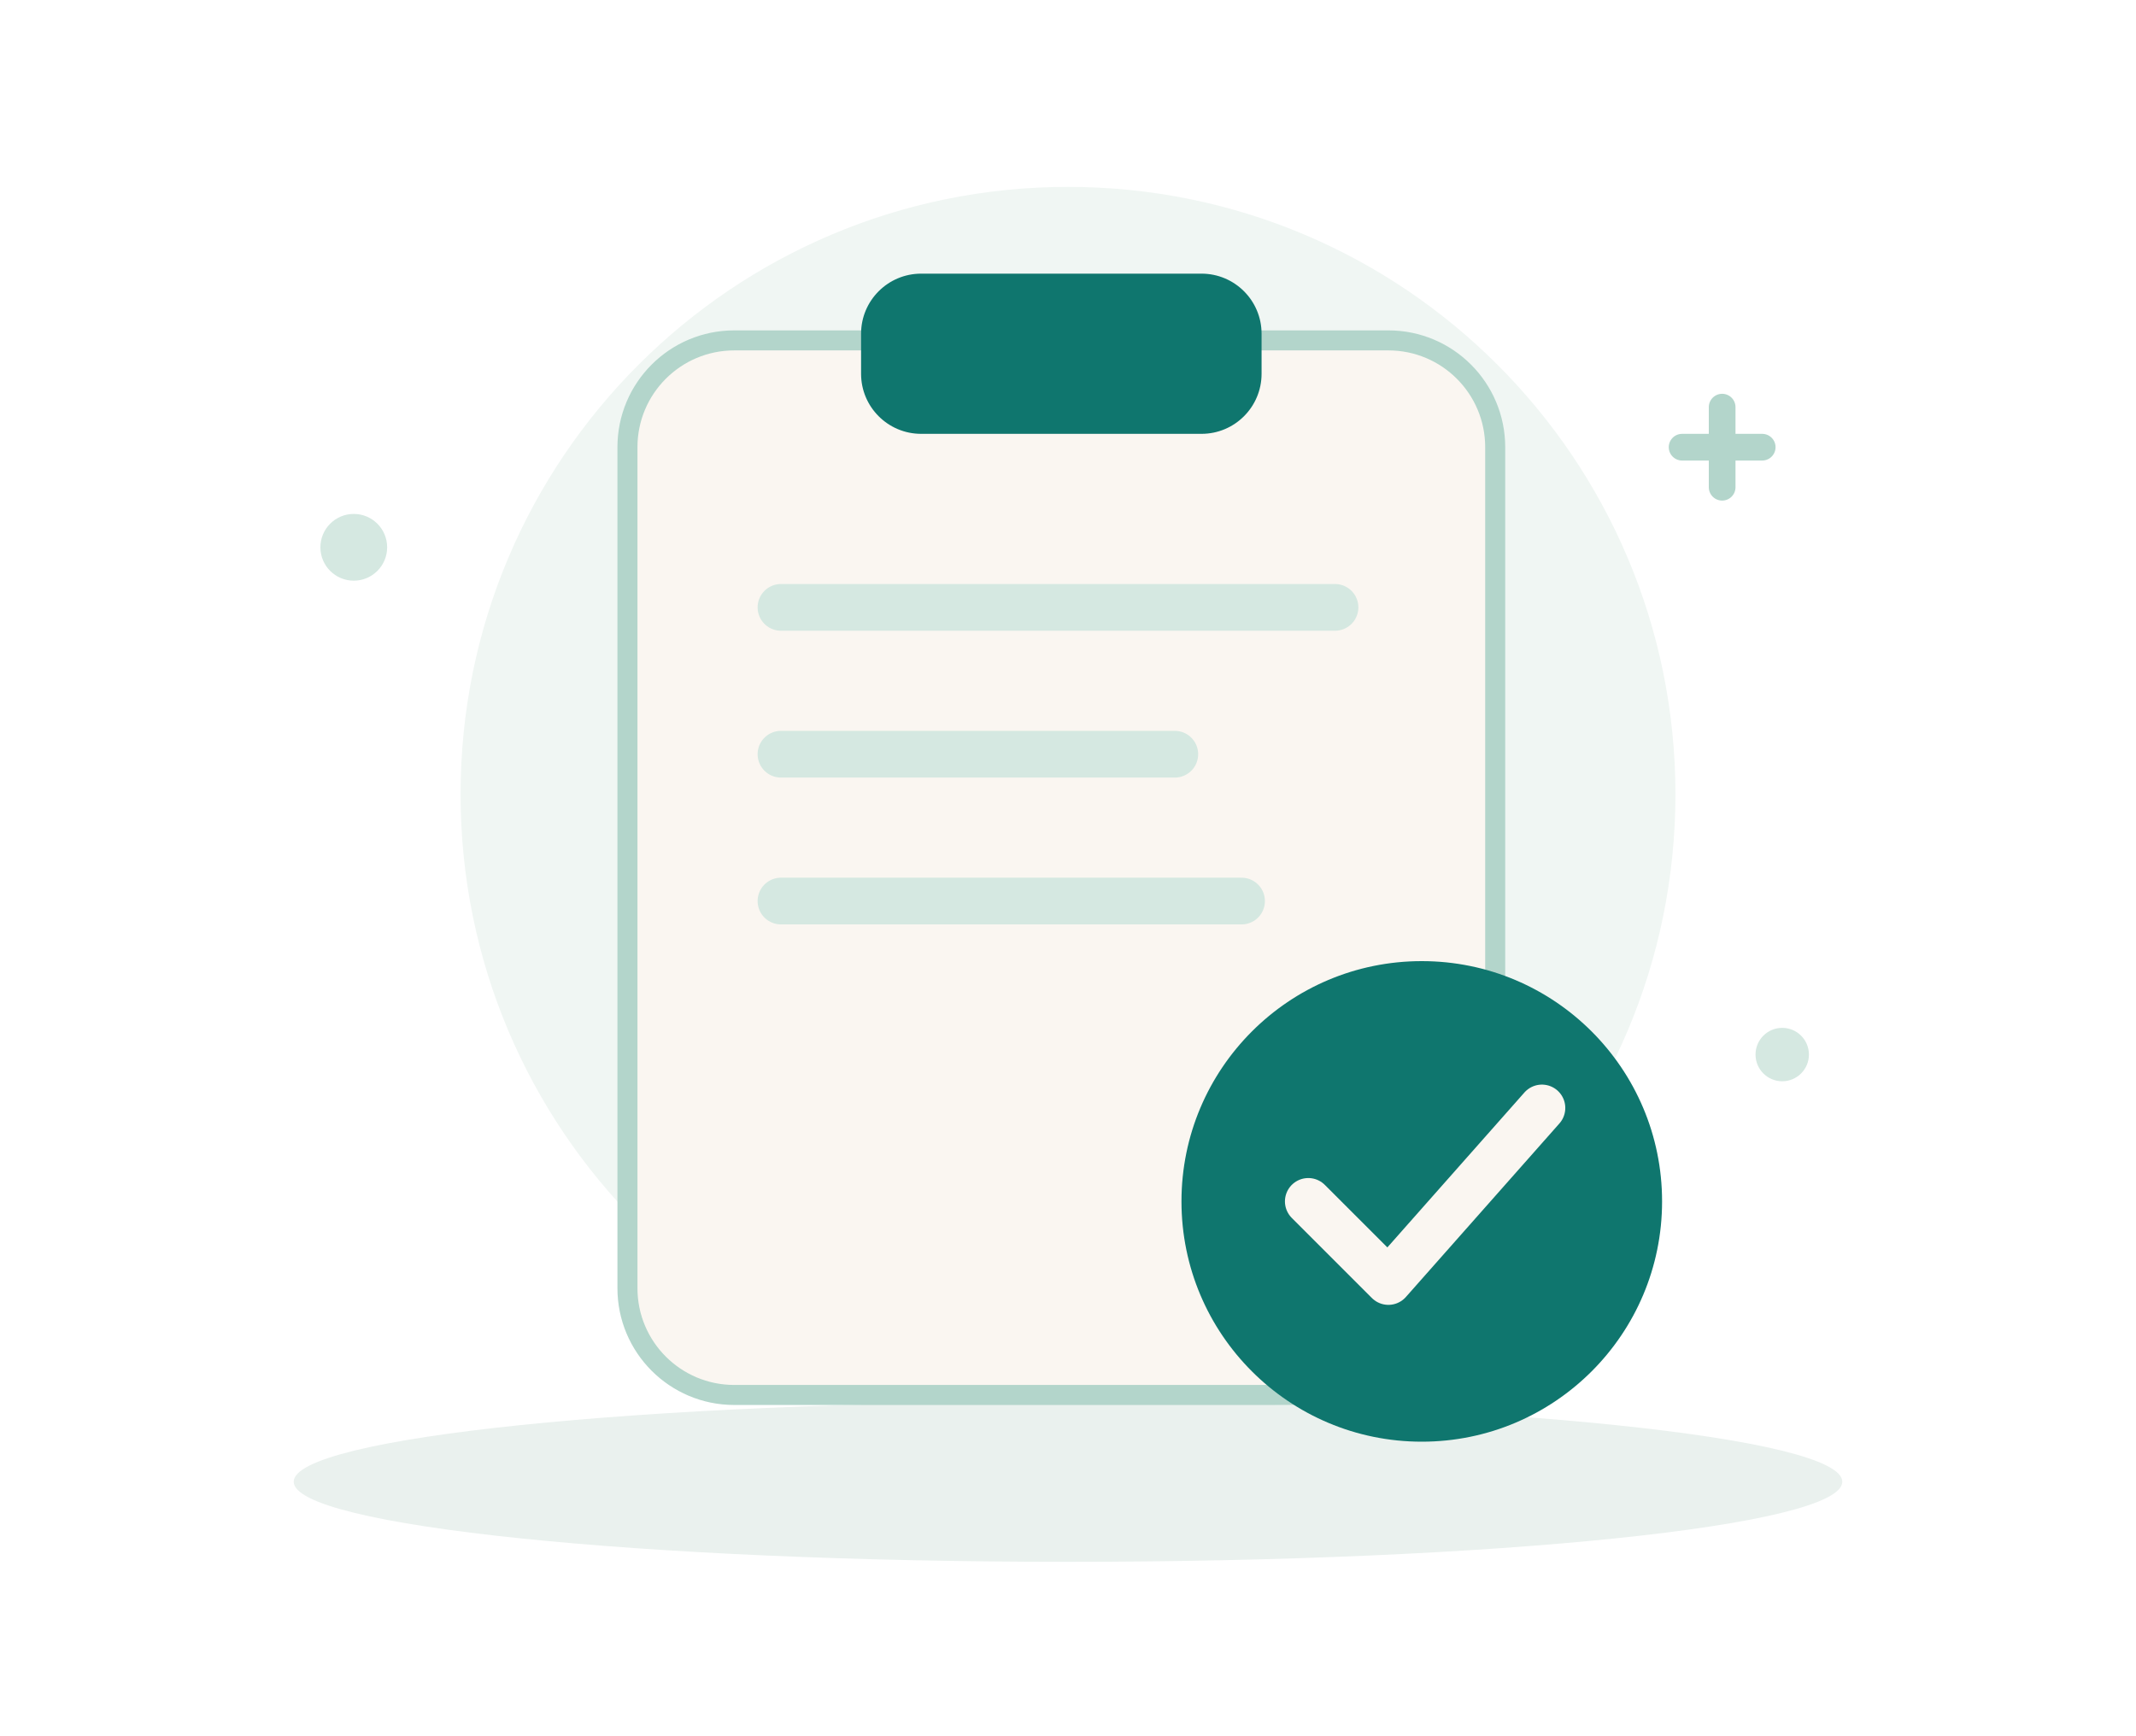
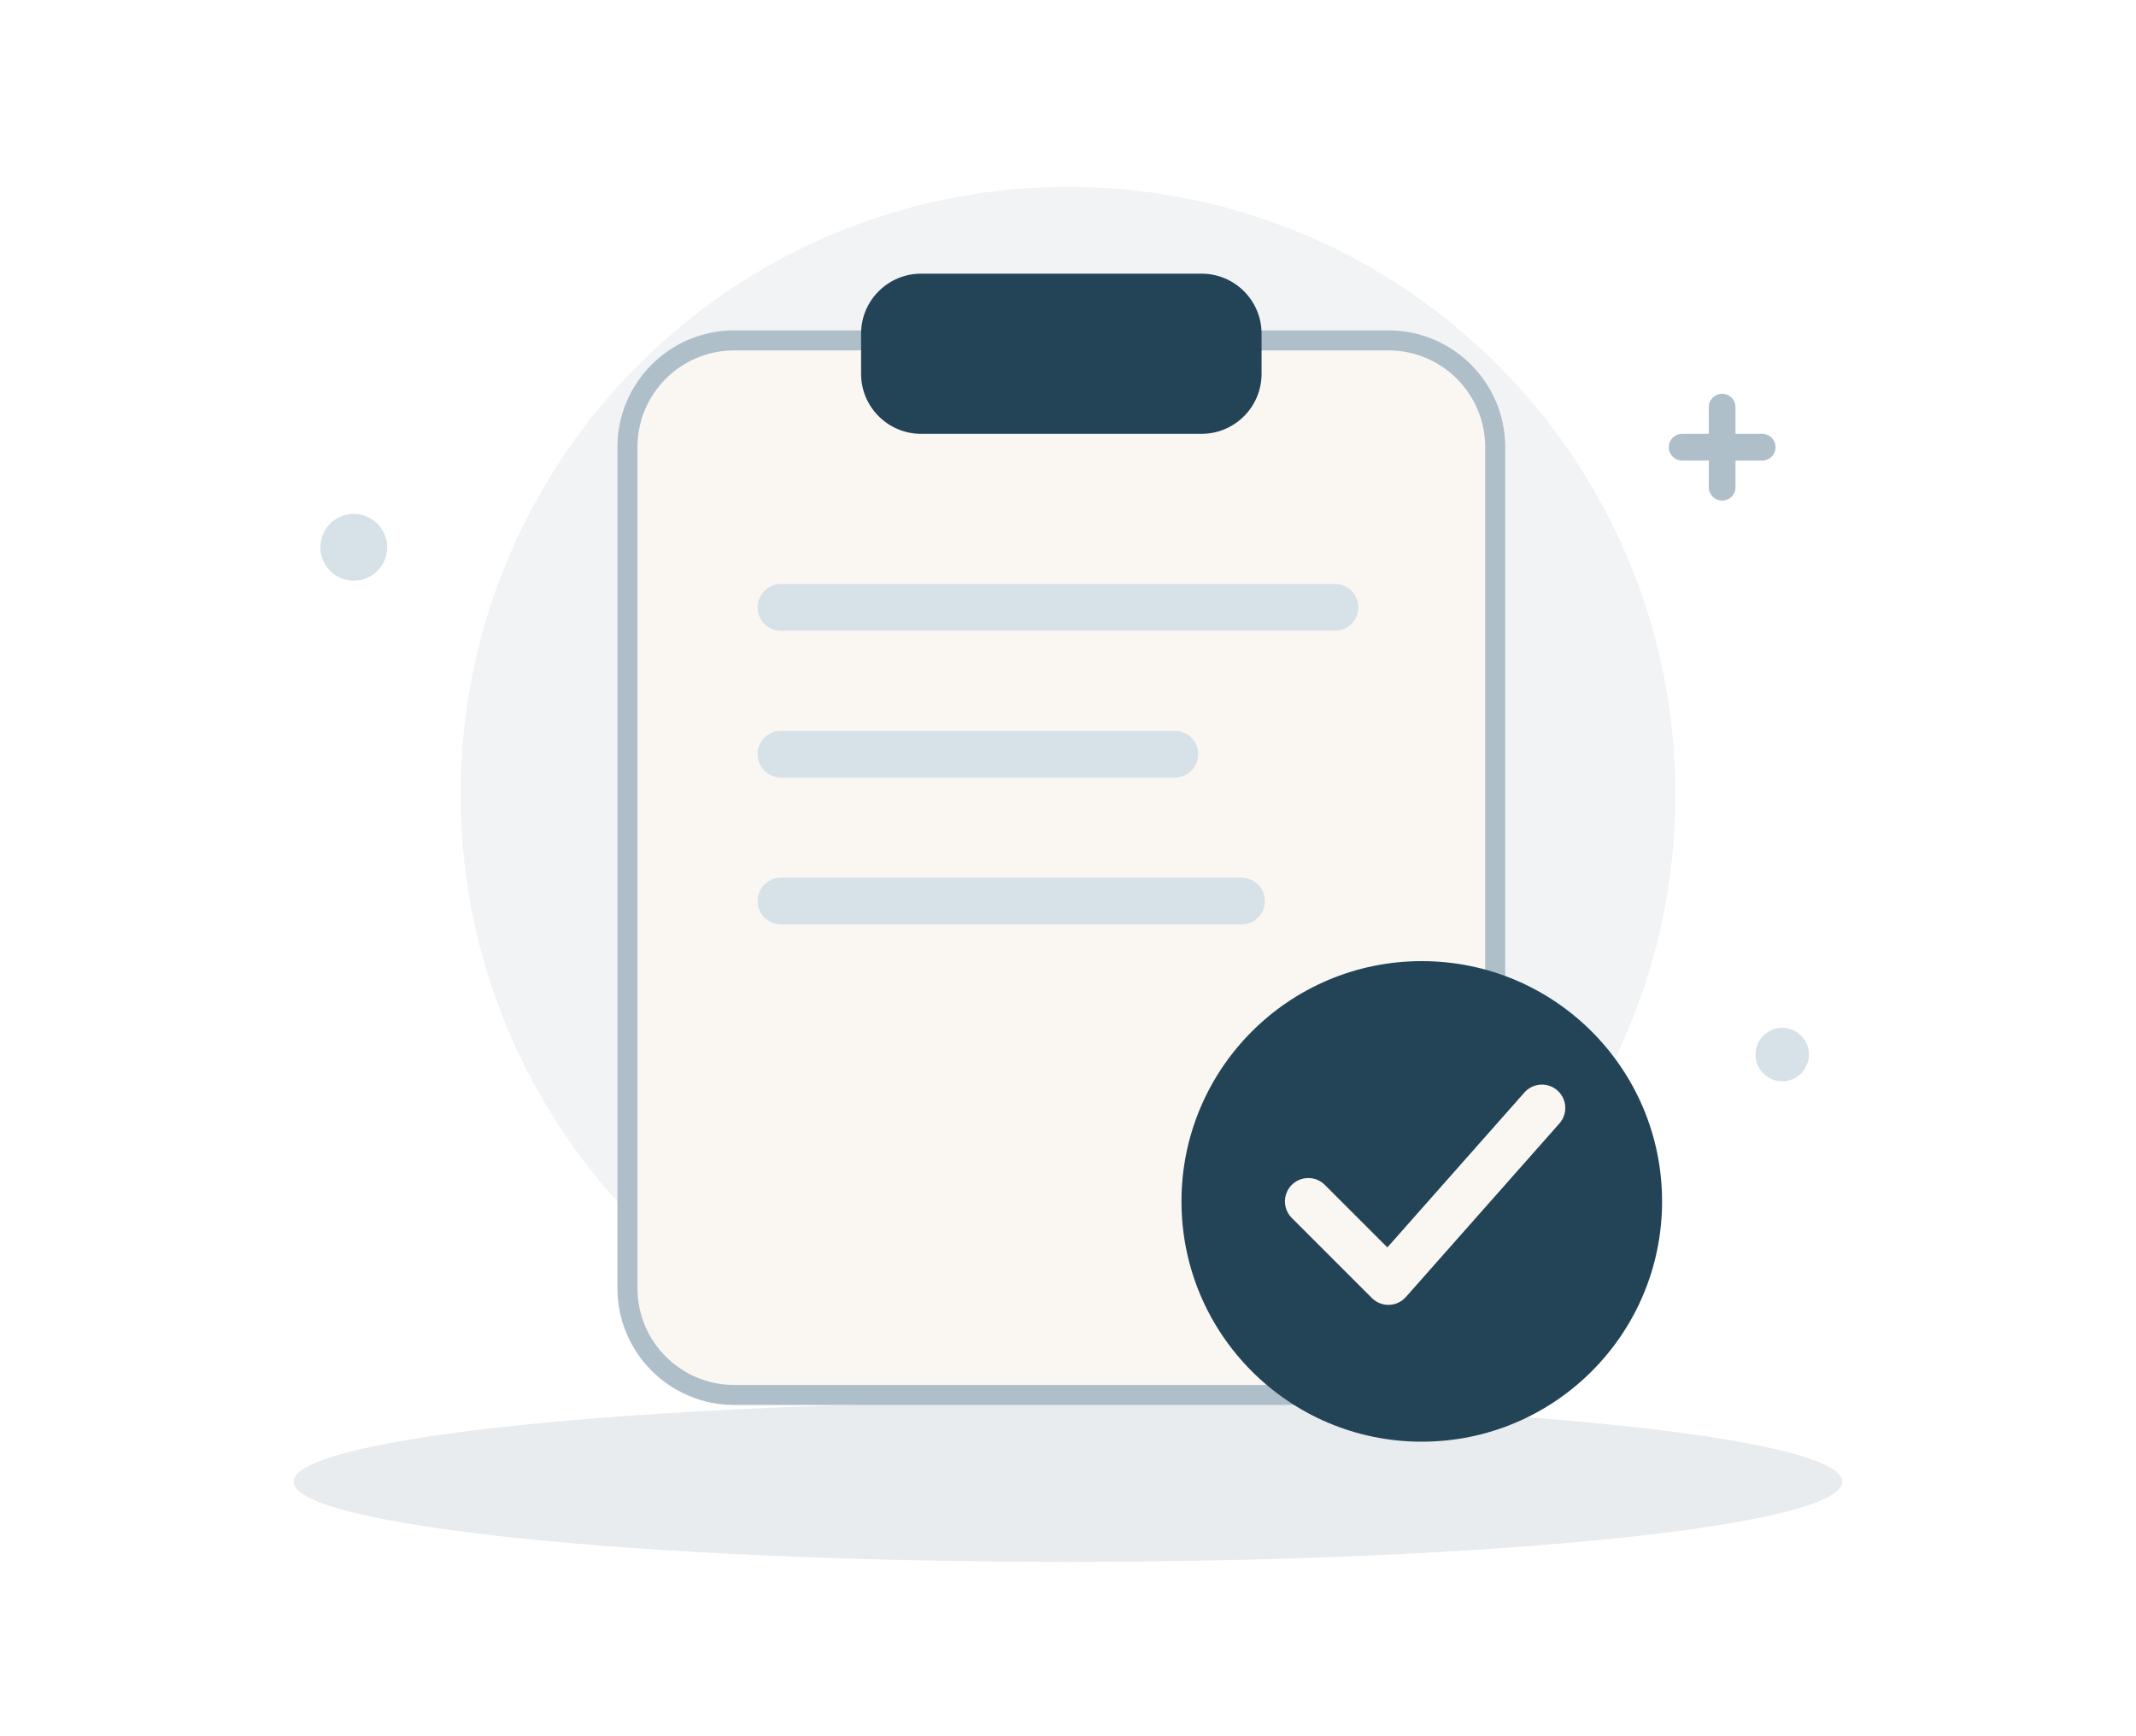
<svg xmlns="http://www.w3.org/2000/svg" width="320" height="260" viewBox="0 0 320 260">
-   <ellipse cx="160" cy="222" rx="116" ry="12" fill="#EAF1EE" />
-   <circle cx="160" cy="119" r="91" fill="#F0F6F3" />
-   <circle cx="53" cy="82" r="5" fill="#D5E8E1" />
-   <circle cx="267" cy="158" r="4" fill="#D5E8E1" />
-   <path d="M258 61v12m-6-6h12" stroke="#B3D5CB" stroke-width="4" stroke-linecap="round" />
-   <rect x="94" y="51" width="130" height="158" rx="16" fill="#FAF6F1" stroke="#B3D5CB" stroke-width="3" />
-   <rect x="129" y="41" width="60" height="24" rx="9" fill="#0F766E" />
-   <path d="M117 91h83m-83 22h59m-59 22h69" stroke="#D5E8E1" stroke-width="7" stroke-linecap="round" />
-   <circle cx="213" cy="180" r="36" fill="#0F766E" />
-   <path d="M196 180l12 12 23-26" fill="none" stroke="#FAF6F1" stroke-width="7" stroke-linecap="round" stroke-linejoin="round" />
+   <ellipse cx="160" cy="222" rx="116" ry="12" fill="#E8ECEF" />
+   <circle cx="160" cy="119" r="91" fill="#F1F3F5" />
+   <circle cx="53" cy="82" r="5" fill="#D6E1E8" />
+   <circle cx="267" cy="158" r="4" fill="#D6E1E8" />
+   <path d="M258 61v12m-6-6h12" stroke="#AFBFCA" stroke-width="4" stroke-linecap="round" />
+   <rect x="94" y="51" width="130" height="158" rx="16" fill="#FAF7F2" stroke="#AFBFCA" stroke-width="3" />
+   <rect x="129" y="41" width="60" height="24" rx="9" fill="#234457" />
+   <path d="M117 91h83m-83 22h59m-59 22h69" stroke="#D6E1E8" stroke-width="7" stroke-linecap="round" />
+   <circle cx="213" cy="180" r="36" fill="#234457" />
+   <path d="M196 180l12 12 23-26" fill="none" stroke="#FAF7F2" stroke-width="7" stroke-linecap="round" stroke-linejoin="round" />
</svg>
